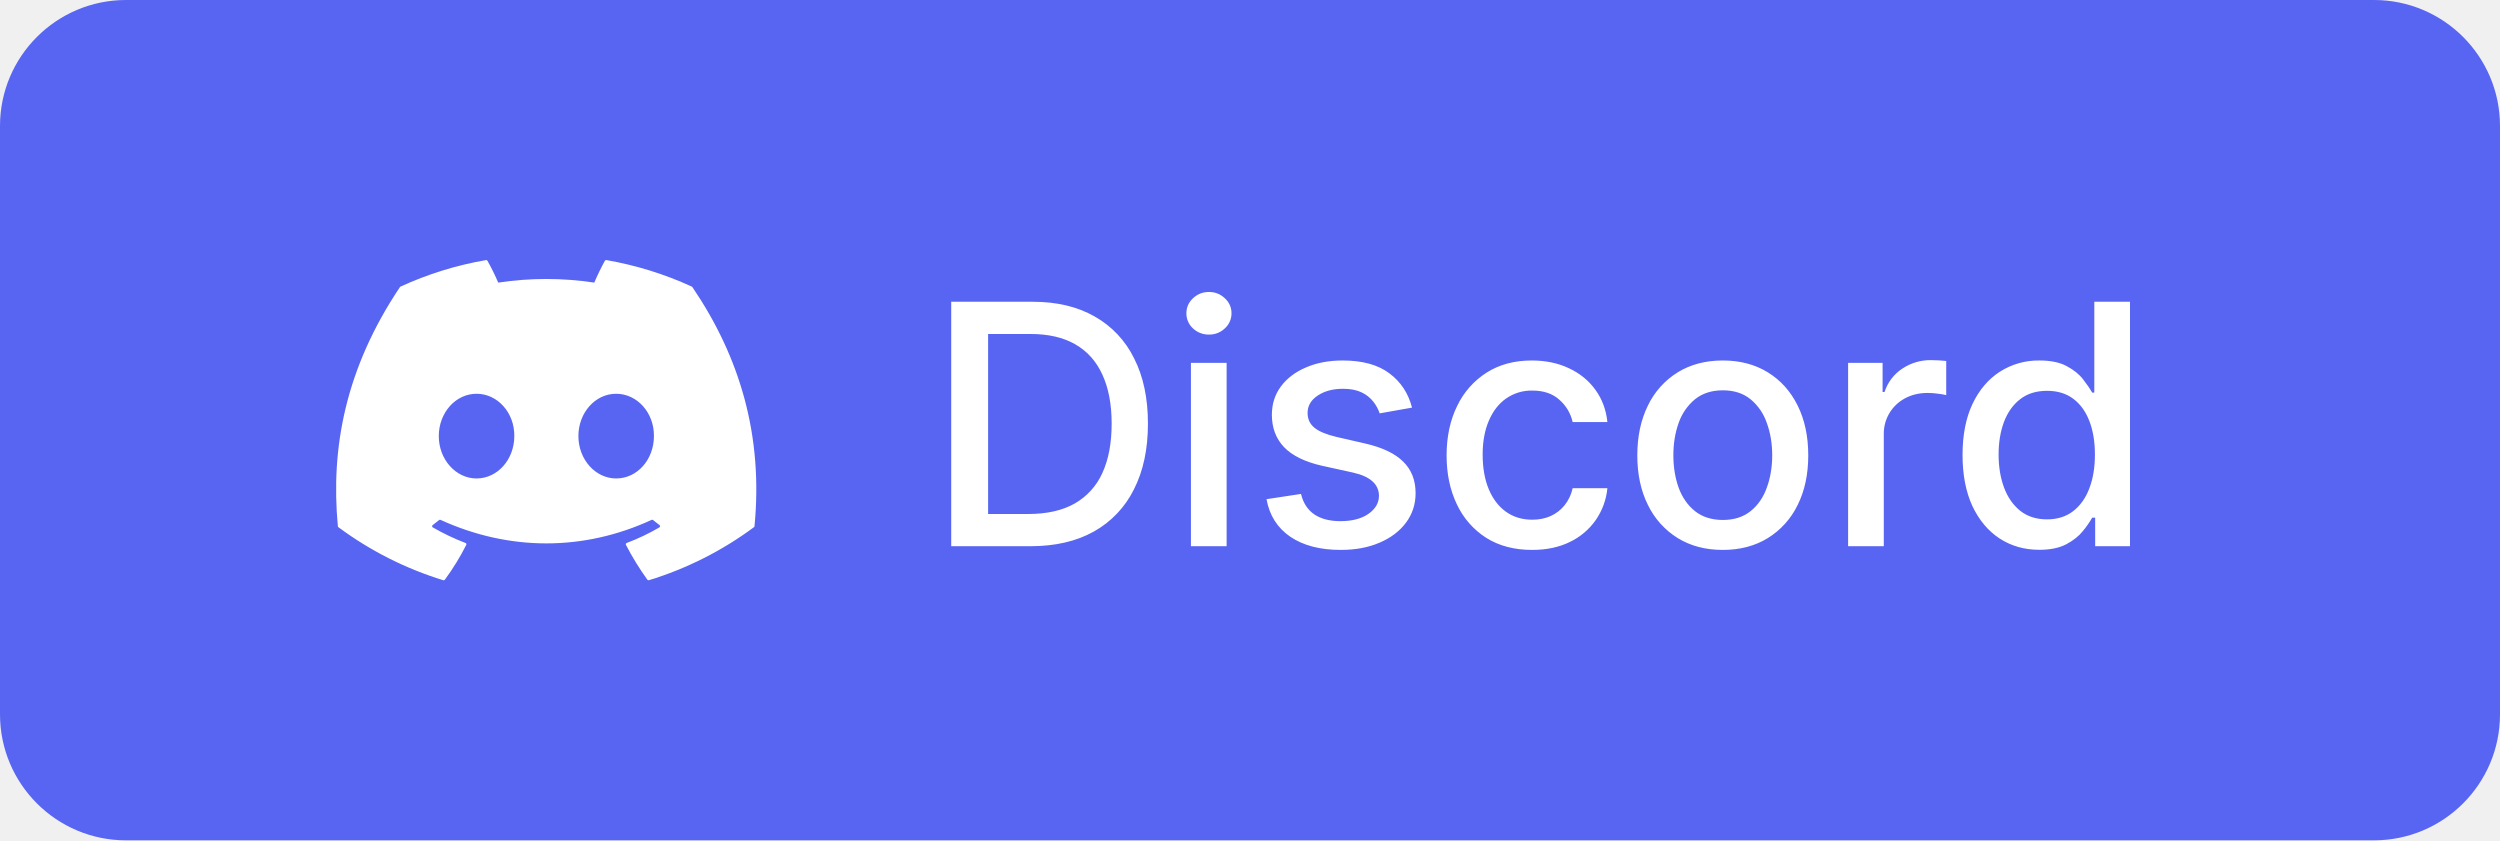
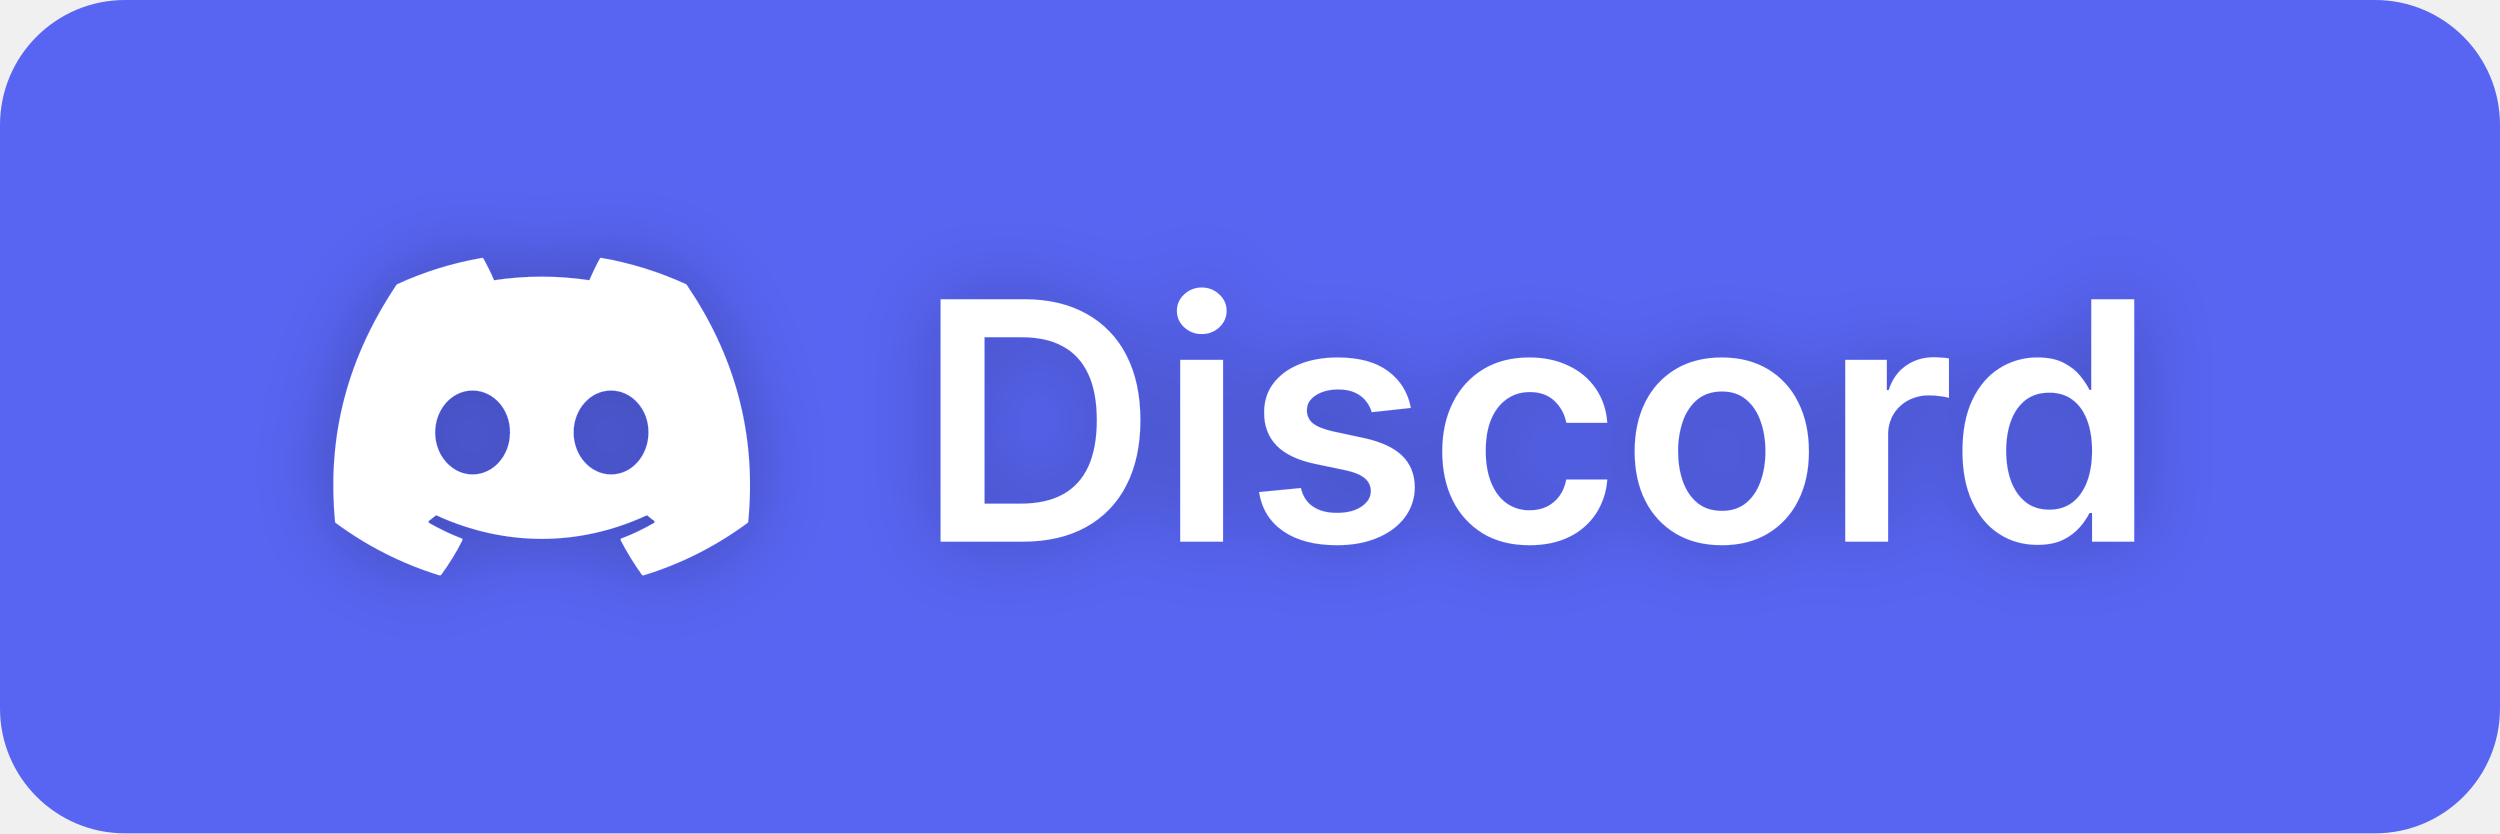
- <svg xmlns="http://www.w3.org/2000/svg" width="119" height="40" fill="none" viewBox="0 0 119 40">
-   <rect width="119" height="40" fill="#5865F2" rx="6" />
-   <path fill="#fff" d="M32.93 13.642a16.494 16.494 0 0 0-4.07-1.263.061.061 0 0 0-.066.031c-.175.313-.37.72-.506 1.042a15.25 15.25 0 0 0-4.573 0 10.824 10.824 0 0 0-.514-1.042.066.066 0 0 0-.066-.03 16.412 16.412 0 0 0-4.07 1.262.083.083 0 0 0-.027.022c-2.594 3.874-3.305 7.653-2.956 11.383a.065.065 0 0 0 .026.048 16.585 16.585 0 0 0 4.994 2.525.066.066 0 0 0 .07-.023c.387-.525.729-1.08 1.022-1.662a.063.063 0 0 0-.034-.088 10.83 10.83 0 0 1-1.56-.744.063.063 0 0 1-.032-.051.064.064 0 0 1 .025-.055 8.27 8.27 0 0 0 .31-.244.058.058 0 0 1 .065-.008c3.273 1.494 6.816 1.494 10.051 0a.058.058 0 0 1 .065.008c.1.083.204.164.311.244a.064.064 0 0 1-.005.105c-.498.292-1.02.54-1.56.744a.066.066 0 0 0-.038.037.064.064 0 0 0 .003.052c.3.582.643 1.135 1.02 1.66a.067.067 0 0 0 .07.024 16.502 16.502 0 0 0 5.003-2.525.068.068 0 0 0 .026-.045c.417-4.314-.698-8.061-2.957-11.383a.049.049 0 0 0-.026-.024Zm-10.247 9.133c-.985 0-1.797-.904-1.797-2.016 0-1.11.797-2.016 1.797-2.016 1.009 0 1.814.914 1.798 2.017 0 1.11-.797 2.015-1.798 2.015Zm6.646 0c-.986 0-1.797-.904-1.797-2.016 0-1.11.796-2.016 1.797-2.016 1.008 0 1.813.914 1.798 2.017 0 1.11-.789 2.015-1.798 2.015ZM49.045 26h-3.767V14.364h3.887c1.14 0 2.12.233 2.937.698a4.606 4.606 0 0 1 1.881 1.995c.44.864.659 1.9.659 3.108 0 1.212-.222 2.254-.665 3.125a4.666 4.666 0 0 1-1.909 2.011c-.833.466-1.84.699-3.023.699Zm-2.01-1.534h1.914c.886 0 1.623-.167 2.21-.5a3.152 3.152 0 0 0 1.318-1.46c.292-.64.438-1.42.438-2.341 0-.913-.146-1.688-.438-2.324-.288-.637-.717-1.12-1.29-1.449-.572-.33-1.282-.494-2.13-.494h-2.023v8.568ZM56.688 26v-8.727h1.699V26h-1.7Zm.858-10.074a1.08 1.08 0 0 1-.761-.295.96.96 0 0 1-.313-.716c0-.28.104-.52.313-.716.212-.2.465-.301.76-.301.296 0 .548.1.757.3a.941.941 0 0 1 .318.717.953.953 0 0 1-.318.716 1.06 1.06 0 0 1-.756.295Zm9.666 3.477-1.54.273a1.827 1.827 0 0 0-.306-.562 1.52 1.52 0 0 0-.557-.438c-.235-.113-.529-.17-.881-.17-.481 0-.883.108-1.205.323-.321.213-.482.487-.482.824 0 .292.107.527.323.705.216.178.565.324 1.046.438l1.386.318c.803.185 1.402.471 1.796.858.394.386.59.888.59 1.505 0 .523-.151.989-.454 1.398-.3.405-.718.724-1.256.954-.534.232-1.153.347-1.858.347-.977 0-1.774-.208-2.392-.625-.617-.42-.996-1.017-1.136-1.79l1.642-.25c.102.428.313.752.63.972.319.216.734.324 1.245.324.557 0 1.002-.116 1.335-.347.334-.235.5-.52.5-.858a.892.892 0 0 0-.307-.687c-.2-.186-.51-.326-.926-.42l-1.477-.325c-.814-.185-1.417-.48-1.807-.886-.386-.405-.58-.918-.58-1.54 0-.515.145-.966.432-1.352.288-.386.686-.688 1.194-.903.507-.22 1.089-.33 1.744-.33.943 0 1.685.205 2.227.614.542.405.9.949 1.074 1.63Zm5.715 6.773c-.845 0-1.572-.191-2.182-.574a3.8 3.8 0 0 1-1.398-1.596c-.326-.678-.489-1.455-.489-2.33 0-.886.167-1.668.5-2.346a3.829 3.829 0 0 1 1.41-1.597c.605-.383 1.32-.574 2.141-.574.663 0 1.254.123 1.773.37.52.242.938.583 1.256 1.022.322.44.513.953.574 1.54h-1.654a1.97 1.97 0 0 0-.625-1.057c-.322-.295-.753-.443-1.295-.443a2.11 2.11 0 0 0-1.244.375c-.353.246-.627.598-.824 1.057-.197.454-.296.992-.296 1.613 0 .637.097 1.186.29 1.648.193.462.466.82.818 1.074.356.254.775.38 1.256.38.322 0 .614-.058.875-.175.265-.122.487-.294.665-.517a1.96 1.96 0 0 0 .38-.807h1.654a3.212 3.212 0 0 1-.551 1.511 3.172 3.172 0 0 1-1.233 1.046c-.512.253-1.112.38-1.801.38Zm9.078 0c-.819 0-1.532-.187-2.142-.562a3.793 3.793 0 0 1-1.42-1.574c-.338-.674-.507-1.462-.507-2.364 0-.905.17-1.697.506-2.375a3.786 3.786 0 0 1 1.42-1.58c.61-.374 1.325-.562 2.143-.562.818 0 1.532.188 2.142.563.61.375 1.083.901 1.42 1.58.337.677.506 1.469.506 2.374 0 .902-.169 1.69-.506 2.364a3.793 3.793 0 0 1-1.42 1.574c-.61.375-1.324.562-2.142.562Zm.005-1.426c.53 0 .97-.14 1.319-.42.348-.28.606-.654.772-1.12.17-.466.256-.979.256-1.54 0-.556-.085-1.068-.256-1.534a2.5 2.5 0 0 0-.773-1.13c-.348-.284-.787-.427-1.318-.427-.534 0-.977.143-1.33.427a2.54 2.54 0 0 0-.778 1.13c-.166.466-.25.978-.25 1.535 0 .56.084 1.073.25 1.54.17.465.43.838.779 1.119.352.28.795.42 1.33.42ZM87.97 26v-8.727h1.641v1.386h.091c.16-.47.44-.839.841-1.108a2.404 2.404 0 0 1 1.375-.409 7.236 7.236 0 0 1 .722.04v1.625a3.05 3.05 0 0 0-.364-.063 3.473 3.473 0 0 0-.523-.04c-.401 0-.76.086-1.074.256a1.9 1.9 0 0 0-1.011 1.71V26H87.97Zm9.094.17c-.704 0-1.333-.18-1.886-.54-.55-.363-.981-.88-1.296-1.55-.31-.675-.465-1.483-.465-2.427 0-.943.157-1.75.471-2.42.318-.67.754-1.184 1.307-1.54a3.398 3.398 0 0 1 1.88-.534c.542 0 .978.091 1.308.273.333.178.59.386.772.625.186.239.33.449.432.63h.102v-4.323h1.699V26H99.73v-1.358h-.142a4.49 4.49 0 0 1-.443.636c-.19.239-.45.447-.784.625s-.765.268-1.296.268Zm.375-1.448c.489 0 .902-.13 1.239-.387.34-.261.599-.623.773-1.085.178-.462.267-1 .267-1.614 0-.606-.087-1.136-.262-1.59-.174-.455-.43-.81-.767-1.063-.337-.254-.753-.38-1.25-.38-.511 0-.937.132-1.278.397-.341.265-.599.627-.773 1.085-.17.459-.255.976-.255 1.551 0 .584.087 1.108.26 1.574.175.466.433.835.774 1.108.344.27.769.404 1.272.404Z" />
+ <svg xmlns="http://www.w3.org/2000/svg" width="120" height="40" fill="none" viewBox="0 0 120 40">
+   <rect width="120" height="40" fill="#5865F2" rx="6" />
+   <g filter="url(#a)">
+     <path fill="#fff" d="M32.93 13.642a16.494 16.494 0 0 0-4.07-1.263.062.062 0 0 0-.066.031c-.175.313-.37.72-.506 1.042a15.25 15.25 0 0 0-4.573 0 10.824 10.824 0 0 0-.514-1.042.066.066 0 0 0-.066-.03 16.412 16.412 0 0 0-4.07 1.262.083.083 0 0 0-.027.022c-2.594 3.874-3.305 7.653-2.956 11.383a.065.065 0 0 0 .026.048 16.585 16.585 0 0 0 4.994 2.525.067.067 0 0 0 .07-.023c.387-.525.729-1.08 1.022-1.662a.064.064 0 0 0-.012-.074.064.064 0 0 0-.022-.014 10.841 10.841 0 0 1-1.56-.744.063.063 0 0 1-.032-.051.064.064 0 0 1 .025-.055 8.27 8.27 0 0 0 .31-.244.059.059 0 0 1 .065-.008c3.273 1.494 6.816 1.494 10.051 0a.058.058 0 0 1 .065.008c.1.083.204.164.311.244a.064.064 0 0 1 .025.054.065.065 0 0 1-.03.052c-.498.29-1.02.54-1.56.743a.064.064 0 0 0-.035.089c.3.582.643 1.135 1.02 1.66a.067.067 0 0 0 .07.024 16.502 16.502 0 0 0 5.003-2.525.07.07 0 0 0 .026-.045c.417-4.314-.698-8.061-2.957-11.383a.049.049 0 0 0-.026-.024Zm-10.247 9.133c-.985 0-1.797-.904-1.797-2.016 0-1.11.797-2.016 1.797-2.016 1.009 0 1.814.914 1.798 2.017 0 1.11-.797 2.015-1.798 2.015Zm6.646 0c-.986 0-1.797-.904-1.797-2.016 0-1.11.796-2.016 1.797-2.016 1.008 0 1.813.914 1.798 2.017 0 1.11-.789 2.015-1.798 2.015ZM49.09 26h-3.942V14.364h4.022c1.156 0 2.148.233 2.978.698a4.672 4.672 0 0 1 1.92 1.995c.447.867.67 1.905.67 3.114 0 1.212-.225 2.253-.675 3.125a4.673 4.673 0 0 1-1.938 2.005c-.84.466-1.852.699-3.034.699Zm-1.834-1.824h1.733c.81 0 1.486-.148 2.028-.443.542-.3.949-.744 1.222-1.335.272-.595.409-1.337.409-2.227 0-.89-.137-1.63-.41-2.216-.272-.591-.675-1.033-1.21-1.324-.53-.296-1.189-.444-1.977-.444h-1.795v7.99ZM56.65 26v-8.727h2.056V26H56.65Zm1.034-9.966a1.2 1.2 0 0 1-.841-.324 1.044 1.044 0 0 1-.352-.79c0-.31.117-.573.352-.79a1.19 1.19 0 0 1 .84-.329c.33 0 .61.11.842.33.234.216.352.479.352.79 0 .306-.118.57-.352.79a1.187 1.187 0 0 1-.841.323ZM67.72 19.58l-1.875.204a1.51 1.51 0 0 0-.278-.534 1.383 1.383 0 0 0-.523-.403c-.22-.103-.489-.154-.807-.154-.428 0-.788.093-1.08.279-.287.185-.43.426-.425.721a.755.755 0 0 0 .278.62c.193.159.511.29.955.392l1.488.318c.826.178 1.44.46 1.841.846.405.387.61.892.614 1.517a2.373 2.373 0 0 1-.483 1.455c-.315.417-.752.742-1.313.977-.56.235-1.204.352-1.932.352-1.068 0-1.928-.223-2.58-.67-.65-.45-1.039-1.078-1.164-1.88l2.006-.194c.09.394.284.691.58.892.295.2.68.301 1.153.301.488 0 .88-.1 1.176-.3.3-.202.449-.45.449-.745a.775.775 0 0 0-.29-.62c-.19-.162-.485-.287-.886-.375l-1.49-.312c-.836-.174-1.456-.468-1.857-.88-.401-.417-.6-.944-.597-1.58-.003-.538.142-1.004.438-1.398.3-.398.714-.704 1.244-.92.534-.22 1.15-.33 1.847-.33 1.022 0 1.828.218 2.415.654.59.435.956 1.024 1.096 1.767Zm5.69 6.59c-.87 0-1.619-.19-2.244-.573a3.832 3.832 0 0 1-1.437-1.586c-.334-.678-.5-1.458-.5-2.34 0-.887.17-1.67.511-2.347a3.815 3.815 0 0 1 1.443-1.591c.625-.383 1.364-.574 2.216-.574.709 0 1.335.13 1.88.392.55.258.988.623 1.313 1.097.326.47.512 1.019.557 1.648h-1.966a1.88 1.88 0 0 0-.568-1.052c-.295-.284-.691-.426-1.187-.426-.42 0-.79.114-1.108.341-.319.224-.567.546-.745.966-.174.42-.261.924-.261 1.511 0 .595.087 1.106.261 1.535.174.424.419.751.733.982a1.87 1.87 0 0 0 1.12.341c.303 0 .573-.056.812-.17.243-.118.445-.286.608-.506.163-.22.275-.487.335-.801h1.966a3.427 3.427 0 0 1-.545 1.642 3.23 3.23 0 0 1-1.284 1.114c-.542.265-1.178.398-1.91.398Zm9.235 0c-.852 0-1.591-.187-2.216-.562a3.82 3.82 0 0 1-1.455-1.574c-.34-.674-.51-1.462-.51-2.363 0-.902.17-1.692.51-2.37a3.812 3.812 0 0 1 1.455-1.58c.625-.374 1.364-.562 2.216-.562.852 0 1.59.188 2.216.563a3.775 3.775 0 0 1 1.449 1.58c.344.677.517 1.467.517 2.369 0 .901-.173 1.689-.517 2.363a3.783 3.783 0 0 1-1.45 1.574c-.624.375-1.363.563-2.215.563Zm.011-1.647c.462 0 .849-.127 1.16-.381.31-.258.541-.602.692-1.034.156-.432.234-.913.234-1.443 0-.534-.078-1.017-.234-1.45-.151-.435-.382-.781-.693-1.039-.31-.257-.697-.386-1.159-.386-.473 0-.867.129-1.182.386-.31.258-.543.604-.698 1.04a4.356 4.356 0 0 0-.228 1.449c0 .53.076 1.011.228 1.443.155.432.388.776.698 1.034.315.254.709.38 1.182.38ZM88.572 26v-8.727h1.995v1.454h.09c.16-.503.433-.892.819-1.165.39-.276.835-.414 1.335-.414.114 0 .24.005.38.017.145.007.264.02.359.04v1.892a2.168 2.168 0 0 0-.415-.08 3.818 3.818 0 0 0-.54-.04 2.08 2.08 0 0 0-1.011.245c-.296.159-.529.38-.7.664a1.88 1.88 0 0 0-.255.983V26h-2.057Zm9.224.153c-.686 0-1.3-.176-1.842-.528-.541-.352-.97-.864-1.283-1.534-.315-.67-.472-1.485-.472-2.443 0-.97.159-1.788.477-2.455.322-.67.756-1.176 1.301-1.517a3.344 3.344 0 0 1 1.824-.517c.511 0 .932.087 1.261.262.33.17.591.376.785.619.193.238.342.464.448.676h.086v-4.352h2.062V26h-2.023v-1.375h-.125a3.505 3.505 0 0 1-.46.676 2.53 2.53 0 0 1-.795.602c-.33.167-.745.25-1.245.25Zm.573-1.687c.436 0 .807-.117 1.114-.352.307-.239.54-.57.699-.995.159-.424.238-.918.238-1.483 0-.564-.079-1.055-.238-1.471-.155-.417-.386-.74-.693-.972-.303-.23-.677-.346-1.12-.346-.458 0-.84.119-1.147.357-.307.24-.538.569-.694.99-.155.42-.233.9-.233 1.442 0 .546.078 1.033.233 1.46.16.425.392.76.7 1.006.31.243.69.364 1.141.364Z" />
+   </g>
+   <defs>
+     <filter id="a" width="96" height="32" x="12" y="4" color-interpolation-filters="sRGB" filterUnits="userSpaceOnUse">
+       <feFlood flood-opacity="0" result="BackgroundImageFix" />
+       <feColorMatrix in="SourceAlpha" result="hardAlpha" values="0 0 0 0 0 0 0 0 0 0 0 0 0 0 0 0 0 0 127 0" />
+       <feOffset />
+       <feGaussianBlur stdDeviation="2" />
+       <feComposite in2="hardAlpha" operator="out" />
+       <feColorMatrix values="0 0 0 0 0 0 0 0 0 0 0 0 0 0 0 0 0 0 0.25 0" />
+       <feBlend in2="BackgroundImageFix" result="effect1_dropShadow_2_12" />
+       <feBlend in="SourceGraphic" in2="effect1_dropShadow_2_12" result="shape" />
+     </filter>
+   </defs>
</svg>
